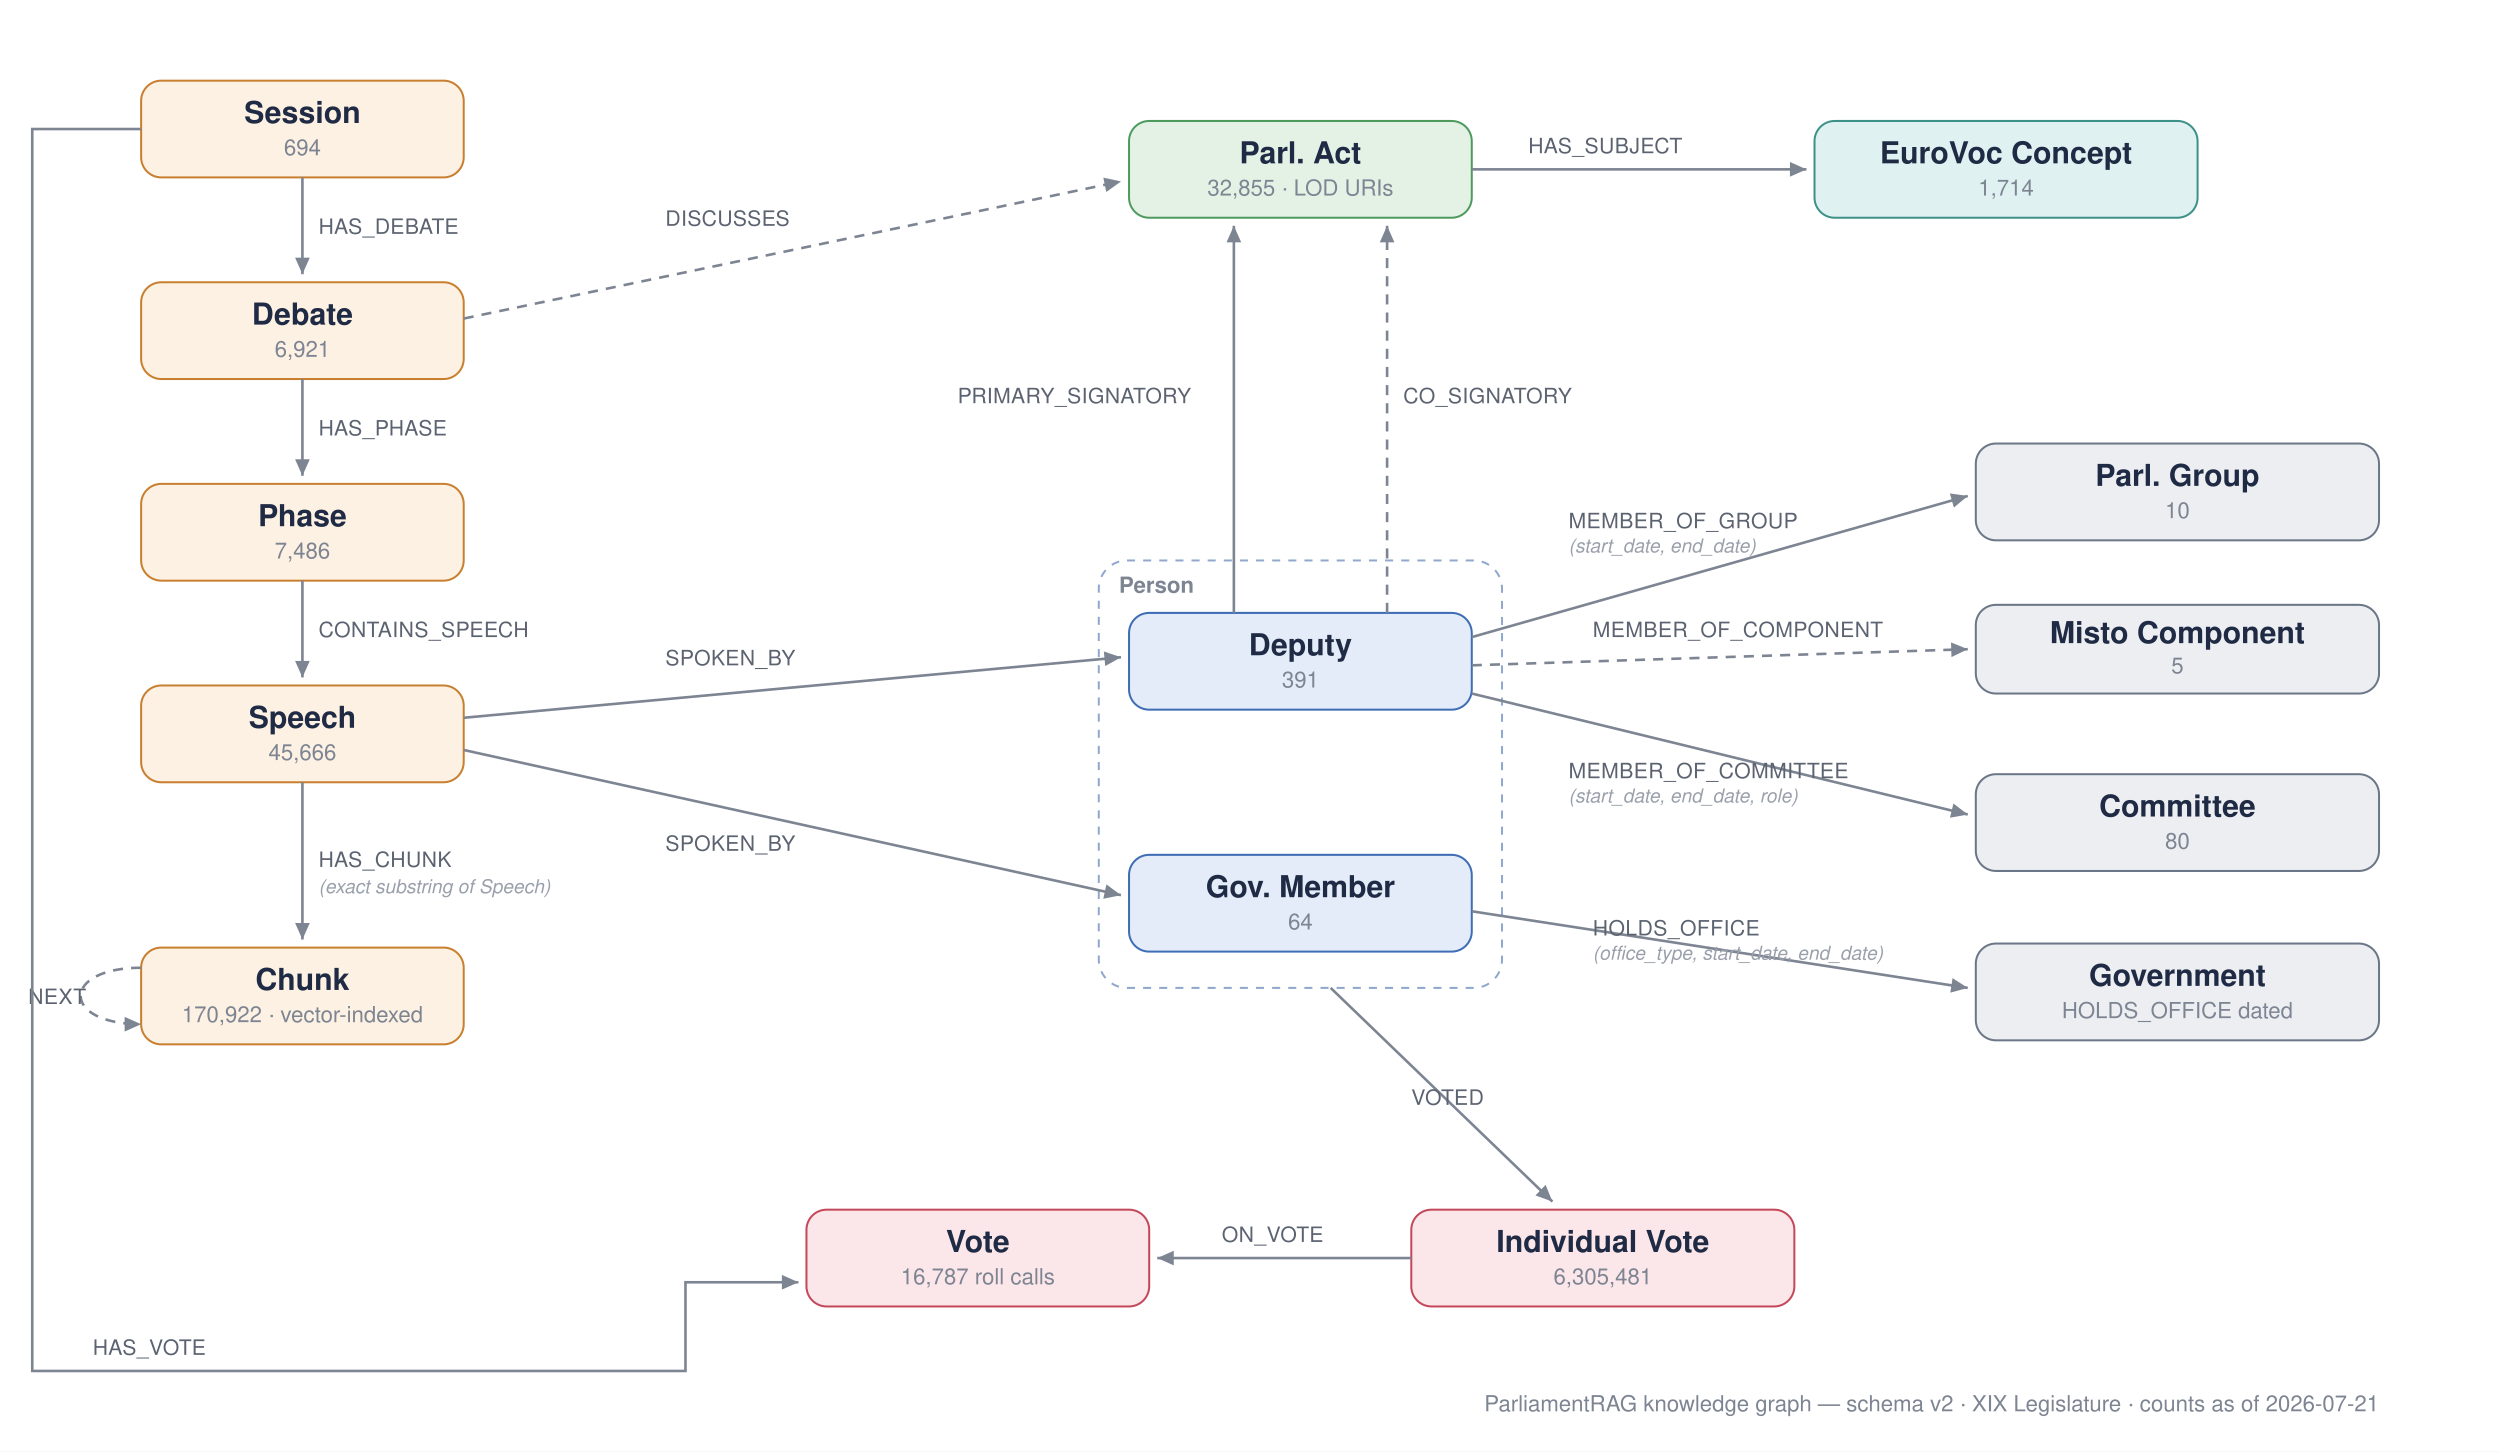
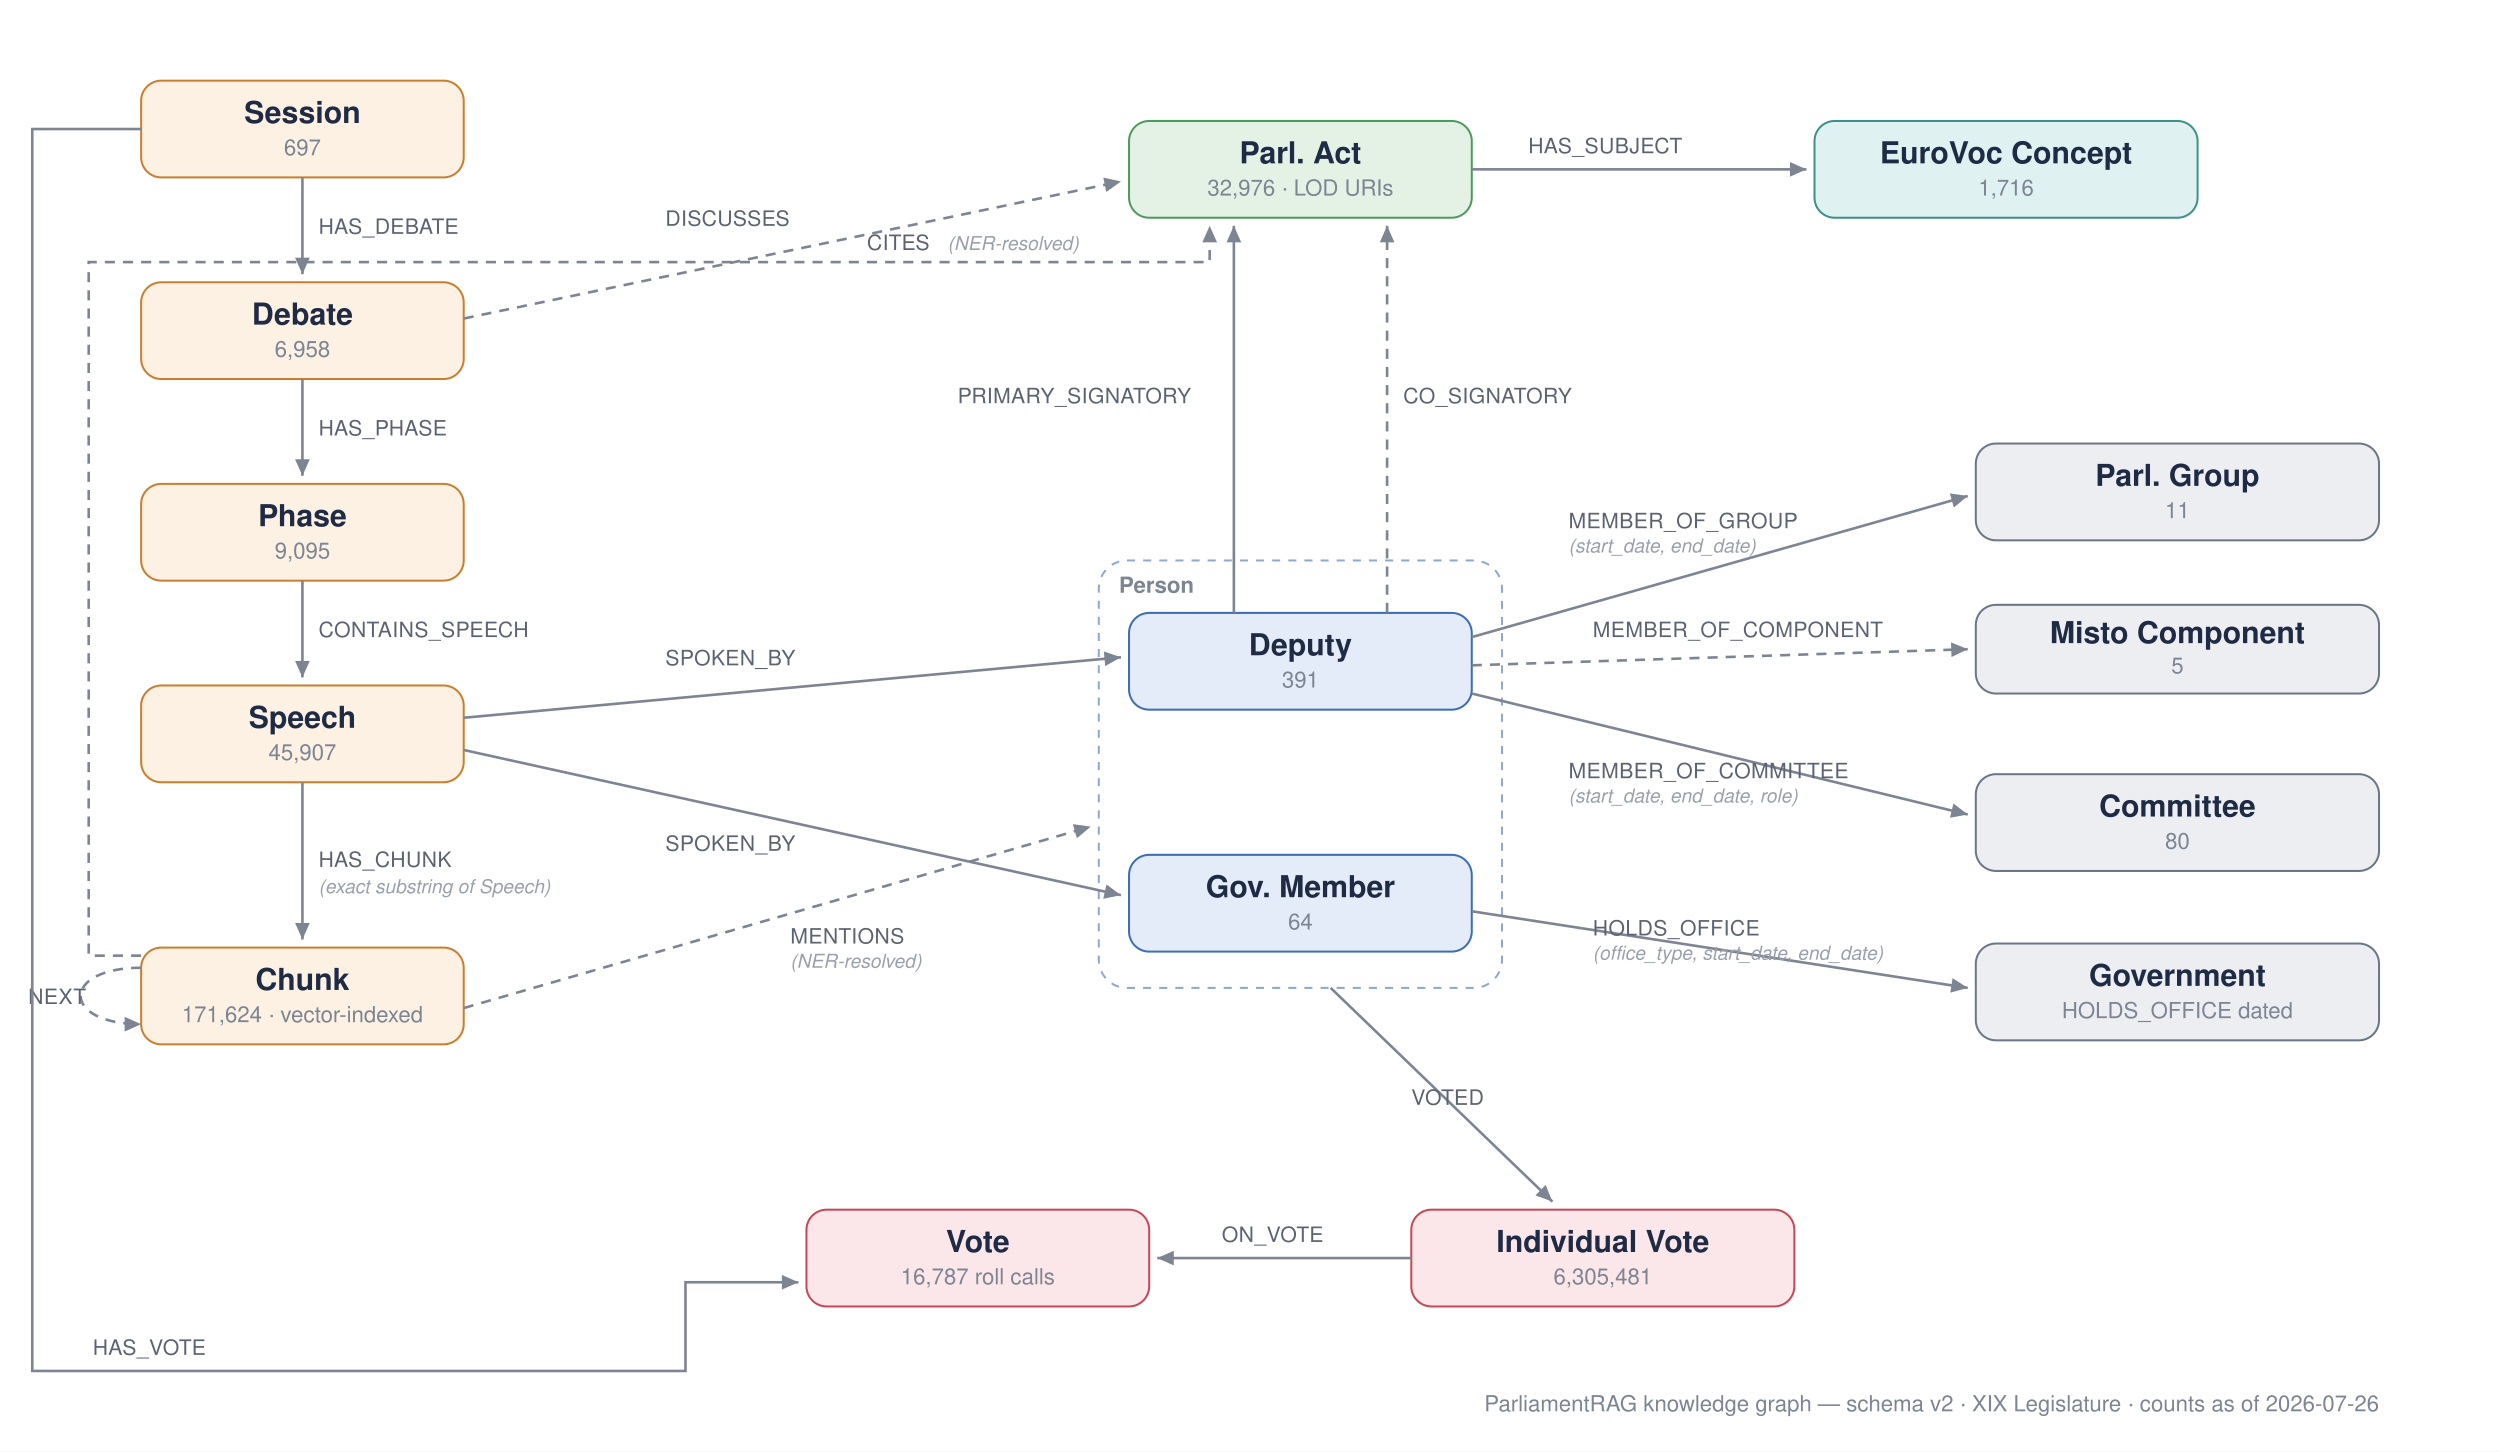
<svg xmlns="http://www.w3.org/2000/svg" viewBox="0 0 1240 720" font-family="-apple-system, 'Segoe UI', Helvetica, Arial, sans-serif">
  <defs>
    <marker id="arr" viewBox="0 0 10 10" refX="9" refY="5" markerWidth="7" markerHeight="7" orient="auto-start-reverse">
      <path d="M 0 1 L 9 5 L 0 9 z" fill="#7d8492" />
    </marker>
    <style>
      .node { rx: 10; }
      .lbl  { font-size: 15px; font-weight: 600; fill: #1f2a44; }
      .cnt  { font-size: 11px; fill: #7d8492; }
      .edge { stroke: #7d8492; stroke-width: 1.3; fill: none; marker-end: url(#arr); }
      .edashed { stroke-dasharray: 5 4; }
      .elbl { font-size: 10.5px; fill: #5b6270; letter-spacing: .02em; }
      .eprop { font-size: 9.5px; fill: #9aa0ab; font-style: italic; }
    </style>
  </defs>
  <rect x="0" y="0" width="1240" height="720" fill="#ffffff" />
  <g>
    <rect class="node" x="70" y="40" width="160" height="48" rx="10" fill="#fdf1e3" stroke="#c87f2f" />
    <text class="lbl" x="150" y="61" text-anchor="middle">Session</text>
-     <text class="cnt" x="150" y="77" text-anchor="middle">694</text>
+     <text class="cnt" x="150" y="77" text-anchor="middle">697</text>
    <rect class="node" x="70" y="140" width="160" height="48" rx="10" fill="#fdf1e3" stroke="#c87f2f" />
    <text class="lbl" x="150" y="161" text-anchor="middle">Debate</text>
-     <text class="cnt" x="150" y="177" text-anchor="middle">6,921</text>
+     <text class="cnt" x="150" y="177" text-anchor="middle">6,958</text>
    <rect class="node" x="70" y="240" width="160" height="48" rx="10" fill="#fdf1e3" stroke="#c87f2f" />
    <text class="lbl" x="150" y="261" text-anchor="middle">Phase</text>
-     <text class="cnt" x="150" y="277" text-anchor="middle">7,486</text>
+     <text class="cnt" x="150" y="277" text-anchor="middle">9,095</text>
    <rect class="node" x="70" y="340" width="160" height="48" rx="10" fill="#fdf1e3" stroke="#c87f2f" />
    <text class="lbl" x="150" y="361" text-anchor="middle">Speech</text>
-     <text class="cnt" x="150" y="377" text-anchor="middle">45,666</text>
+     <text class="cnt" x="150" y="377" text-anchor="middle">45,907</text>
    <rect class="node" x="70" y="470" width="160" height="48" rx="10" fill="#fdf1e3" stroke="#c87f2f" />
    <text class="lbl" x="150" y="491" text-anchor="middle">Chunk</text>
-     <text class="cnt" x="150" y="507" text-anchor="middle">170,922 · vector-indexed</text>
+     <text class="cnt" x="150" y="507" text-anchor="middle">171,624 · vector-indexed</text>
    <line class="edge" x1="150" y1="88" x2="150" y2="136" />
    <text class="elbl" x="158" y="116">HAS_DEBATE</text>
    <line class="edge" x1="150" y1="188" x2="150" y2="236" />
    <text class="elbl" x="158" y="216">HAS_PHASE</text>
    <line class="edge" x1="150" y1="288" x2="150" y2="336" />
    <text class="elbl" x="158" y="316">CONTAINS_SPEECH</text>
    <line class="edge" x1="150" y1="388" x2="150" y2="466" />
    <text class="elbl" x="158" y="430">HAS_CHUNK</text>
    <text class="eprop" x="158" y="443">(exact substring of Speech)</text>
    <path class="edge edashed" d="M 70 480 C 30 480, 30 508, 70 508" />
    <text class="elbl" x="14" y="498">NEXT</text>
  </g>
  <g>
    <rect x="545" y="278" width="200" height="212" rx="14" fill="none" stroke="#8fa8cc" stroke-dasharray="4 4" />
    <text class="cnt" x="555" y="294" fill="#3e6db5" font-weight="600">Person</text>
    <rect class="node" x="560" y="304" width="170" height="48" rx="10" fill="#e3ecf8" stroke="#3e6db5" />
    <text class="lbl" x="645" y="325" text-anchor="middle">Deputy</text>
    <text class="cnt" x="645" y="341" text-anchor="middle">391</text>
    <rect class="node" x="560" y="424" width="170" height="48" rx="10" fill="#e3ecf8" stroke="#3e6db5" />
    <text class="lbl" x="645" y="445" text-anchor="middle">Gov. Member</text>
    <text class="cnt" x="645" y="461" text-anchor="middle">64</text>
  </g>
  <line class="edge" x1="230" y1="356" x2="556" y2="326" />
  <text class="elbl" x="330" y="330">SPOKEN_BY</text>
  <line class="edge" x1="230" y1="372" x2="556" y2="444" />
  <text class="elbl" x="330" y="422">SPOKEN_BY</text>
+   <line class="edge edashed" x1="230" y1="500" x2="541" y2="410" />
+   <text class="elbl" x="392" y="468">MENTIONS</text>
+   <text class="eprop" x="392" y="480">(NER-resolved)</text>
+   <path class="edge edashed" d="M 70 474 L 44 474 L 44 130 L 600 130 L 600 112" />
+   <text class="elbl" x="430" y="124">CITES</text>
+   <text class="eprop" x="470" y="124">(NER-resolved)</text>
  <g>
    <rect class="node" x="560" y="60" width="170" height="48" rx="10" fill="#e4f2e6" stroke="#4e9a5e" />
    <text class="lbl" x="645" y="81" text-anchor="middle">Parl. Act</text>
-     <text class="cnt" x="645" y="97" text-anchor="middle">32,855 · LOD URIs</text>
+     <text class="cnt" x="645" y="97" text-anchor="middle">32,976 · LOD URIs</text>
    <rect class="node" x="900" y="60" width="190" height="48" rx="10" fill="#dff1f0" stroke="#3d9188" />
    <text class="lbl" x="995" y="81" text-anchor="middle">EuroVoc Concept</text>
-     <text class="cnt" x="995" y="97" text-anchor="middle">1,714</text>
+     <text class="cnt" x="995" y="97" text-anchor="middle">1,716</text>
  </g>
  <line class="edge" x1="612" y1="304" x2="612" y2="112" />
  <text class="elbl" x="475" y="200">PRIMARY_SIGNATORY</text>
  <line class="edge edashed" x1="688" y1="304" x2="688" y2="112" />
  <text class="elbl" x="696" y="200">CO_SIGNATORY</text>
  <line class="edge edashed" x1="230" y1="158" x2="556" y2="90" />
  <text class="elbl" x="330" y="112">DISCUSSES</text>
  <line class="edge" x1="730" y1="84" x2="896" y2="84" />
  <text class="elbl" x="758" y="76">HAS_SUBJECT</text>
  <g>
    <rect class="node" x="980" y="220" width="200" height="48" rx="10" fill="#eceef2" stroke="#6b7686" />
    <text class="lbl" x="1080" y="241" text-anchor="middle">Parl. Group</text>
-     <text class="cnt" x="1080" y="257" text-anchor="middle">10</text>
+     <text class="cnt" x="1080" y="257" text-anchor="middle">11</text>
    <rect class="node" x="980" y="300" width="200" height="44" rx="10" fill="#eceef2" stroke="#6b7686" />
    <text class="lbl" x="1080" y="319" text-anchor="middle" font-size="14">Misto Component</text>
    <text class="cnt" x="1080" y="334" text-anchor="middle">5</text>
    <rect class="node" x="980" y="384" width="200" height="48" rx="10" fill="#eceef2" stroke="#6b7686" />
    <text class="lbl" x="1080" y="405" text-anchor="middle">Committee</text>
    <text class="cnt" x="1080" y="421" text-anchor="middle">80</text>
    <rect class="node" x="980" y="468" width="200" height="48" rx="10" fill="#eceef2" stroke="#6b7686" />
    <text class="lbl" x="1080" y="489" text-anchor="middle">Government</text>
    <text class="cnt" x="1080" y="505" text-anchor="middle">HOLDS_OFFICE dated</text>
  </g>
  <line class="edge" x1="730" y1="316" x2="976" y2="246" />
  <text class="elbl" x="778" y="262">MEMBER_OF_GROUP</text>
  <text class="eprop" x="778" y="274">(start_date, end_date)</text>
  <line class="edge edashed" x1="730" y1="330" x2="976" y2="322" />
  <text class="elbl" x="790" y="316">MEMBER_OF_COMPONENT</text>
  <line class="edge" x1="730" y1="344" x2="976" y2="404" />
  <text class="elbl" x="778" y="386">MEMBER_OF_COMMITTEE</text>
  <text class="eprop" x="778" y="398">(start_date, end_date, role)</text>
  <line class="edge" x1="730" y1="452" x2="976" y2="490" />
  <text class="elbl" x="790" y="464">HOLDS_OFFICE</text>
  <text class="eprop" x="790" y="476">(office_type, start_date, end_date)</text>
  <g>
    <rect class="node" x="400" y="600" width="170" height="48" rx="10" fill="#fbe7e9" stroke="#c4485a" />
    <text class="lbl" x="485" y="621" text-anchor="middle">Vote</text>
    <text class="cnt" x="485" y="637" text-anchor="middle">16,787 roll calls</text>
    <rect class="node" x="700" y="600" width="190" height="48" rx="10" fill="#fbe7e9" stroke="#c4485a" />
    <text class="lbl" x="795" y="621" text-anchor="middle">Individual Vote</text>
    <text class="cnt" x="795" y="637" text-anchor="middle">6,305,481</text>
  </g>
  <path class="edge" d="M 70 64 L 16 64 L 16 680 L 340 680 L 340 636 L 396 636" />
  <text class="elbl" x="46" y="672">HAS_VOTE</text>
  <line class="edge" x1="660" y1="490" x2="770" y2="596" />
  <text class="elbl" x="700" y="548">VOTED</text>
  <line class="edge" x1="700" y1="624" x2="574" y2="624" />
  <text class="elbl" x="606" y="616">ON_VOTE</text>
-   <text class="cnt" x="1180" y="700" text-anchor="end">ParliamentRAG knowledge graph — schema v2 · XIX Legislature · counts as of 2026-07-21</text>
+   <text class="cnt" x="1180" y="700" text-anchor="end">ParliamentRAG knowledge graph — schema v2 · XIX Legislature · counts as of 2026-07-26</text>
</svg>
